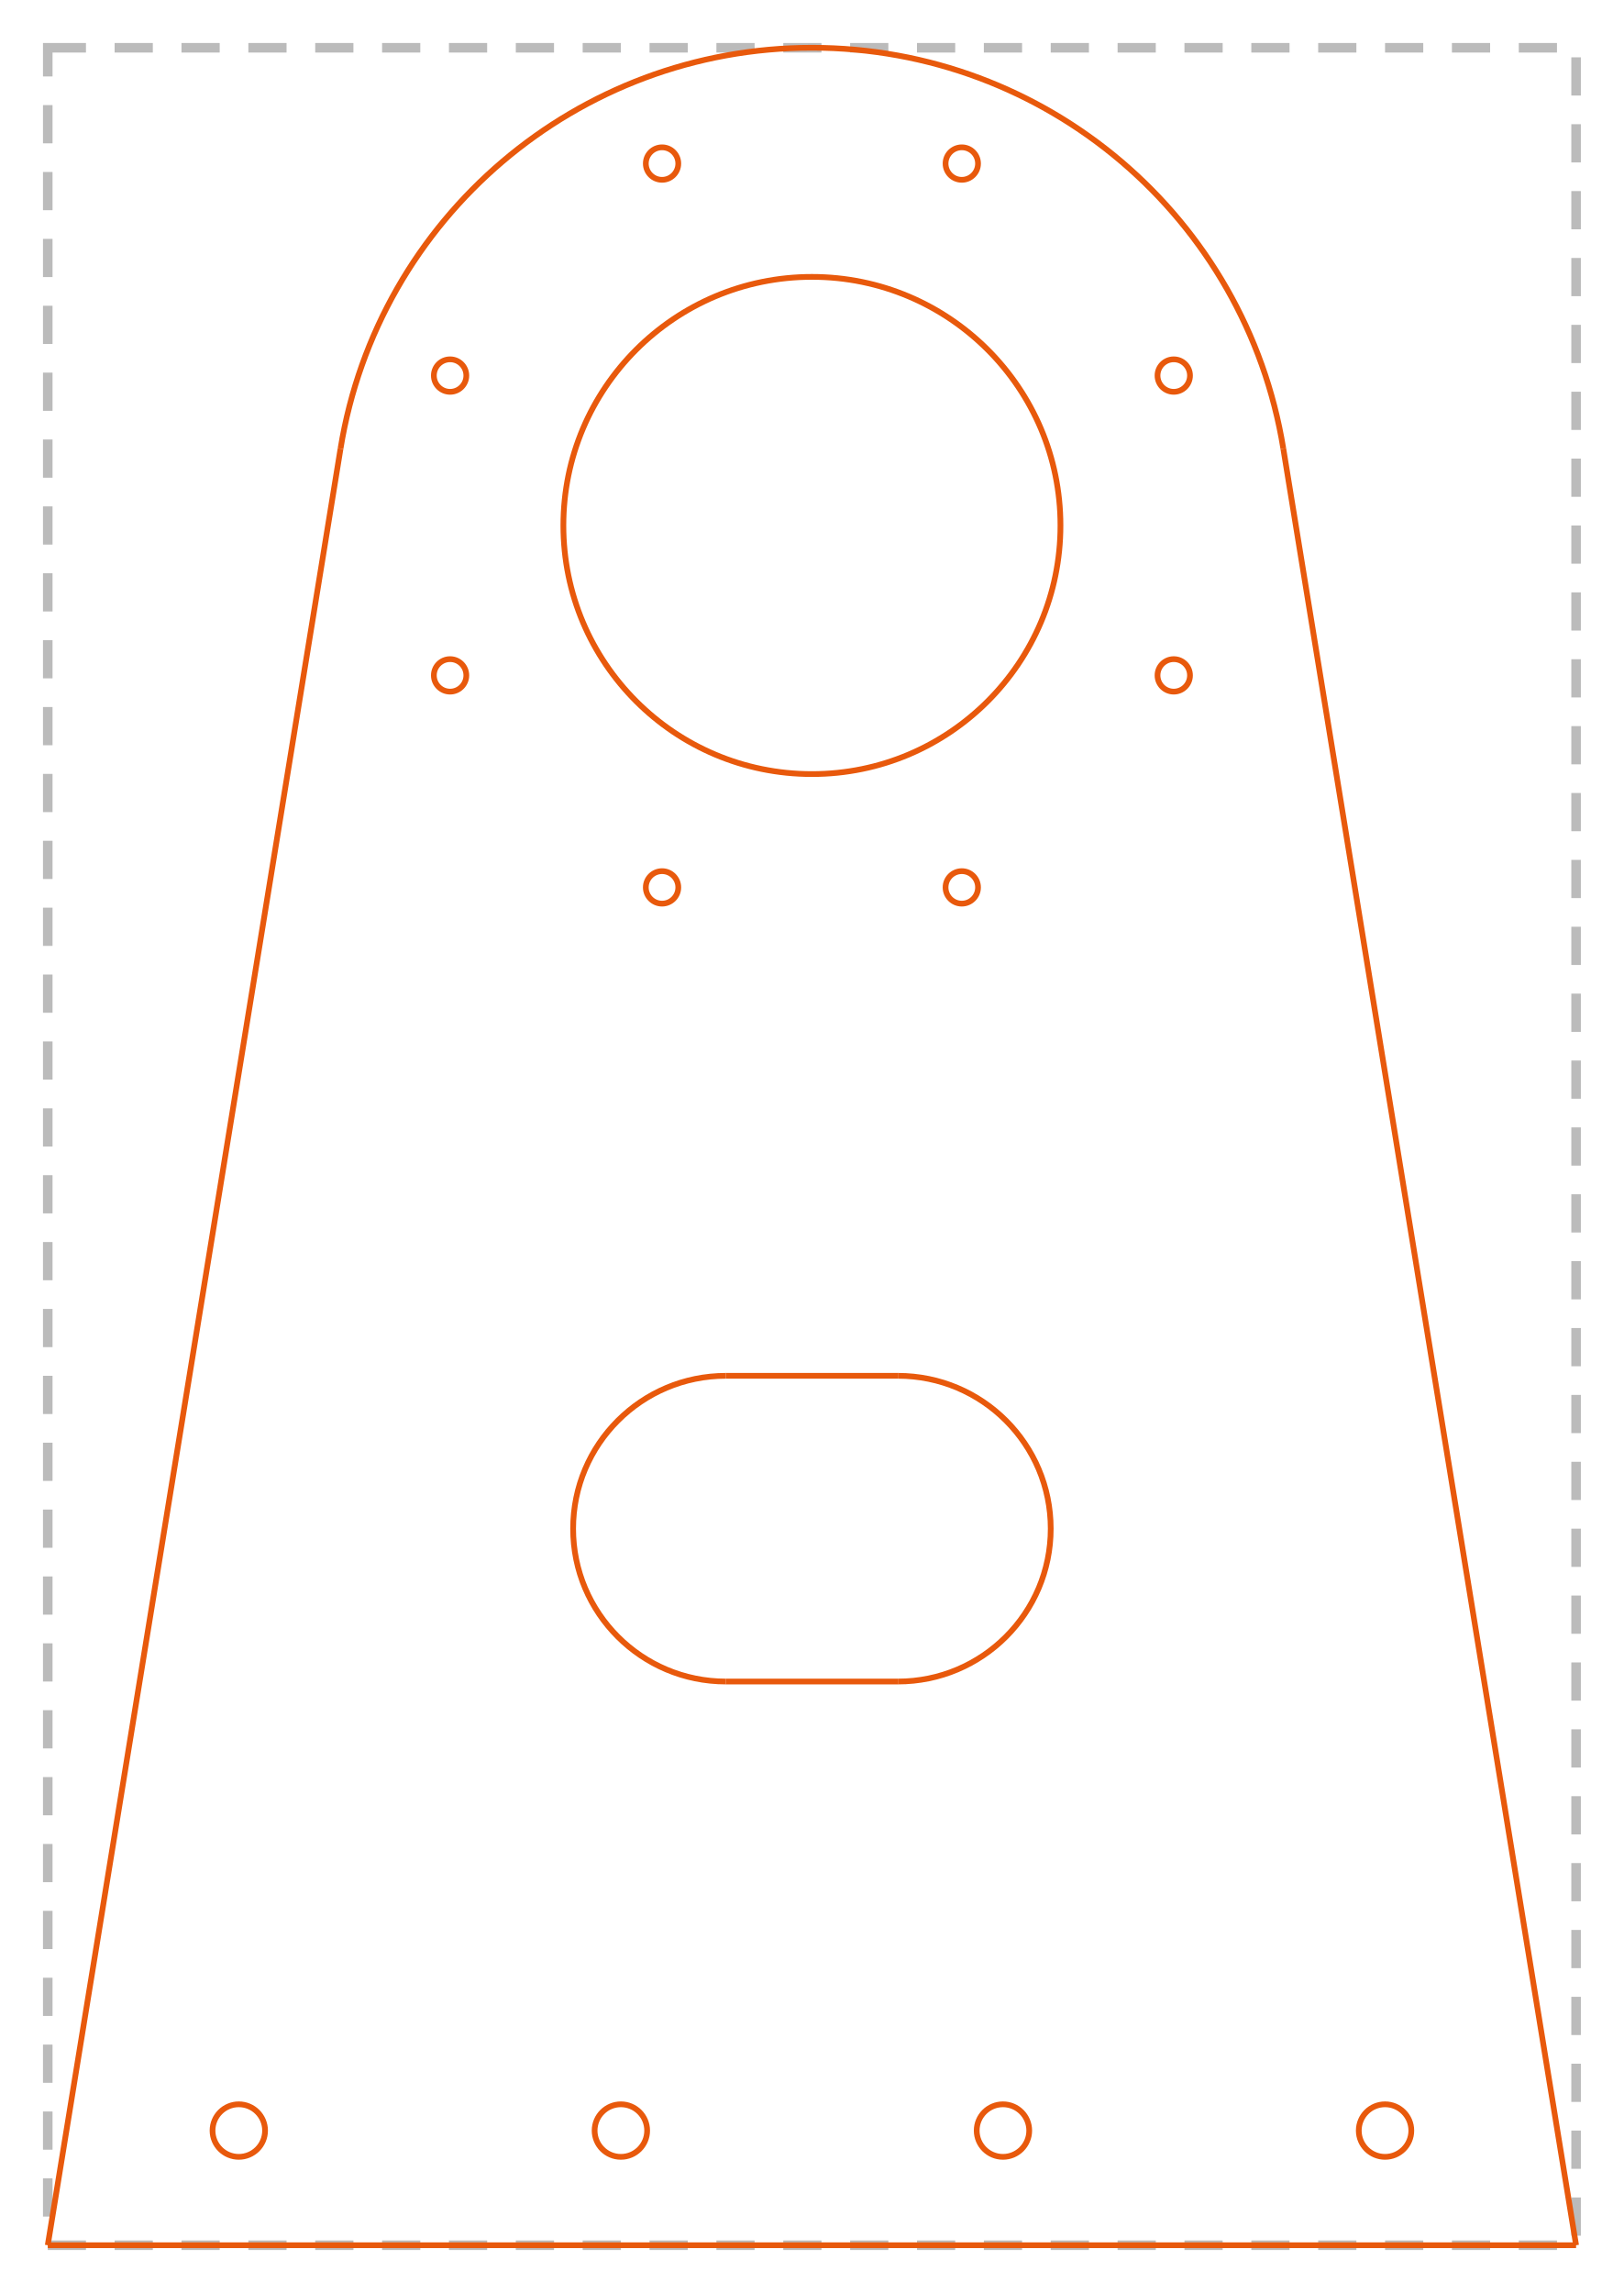
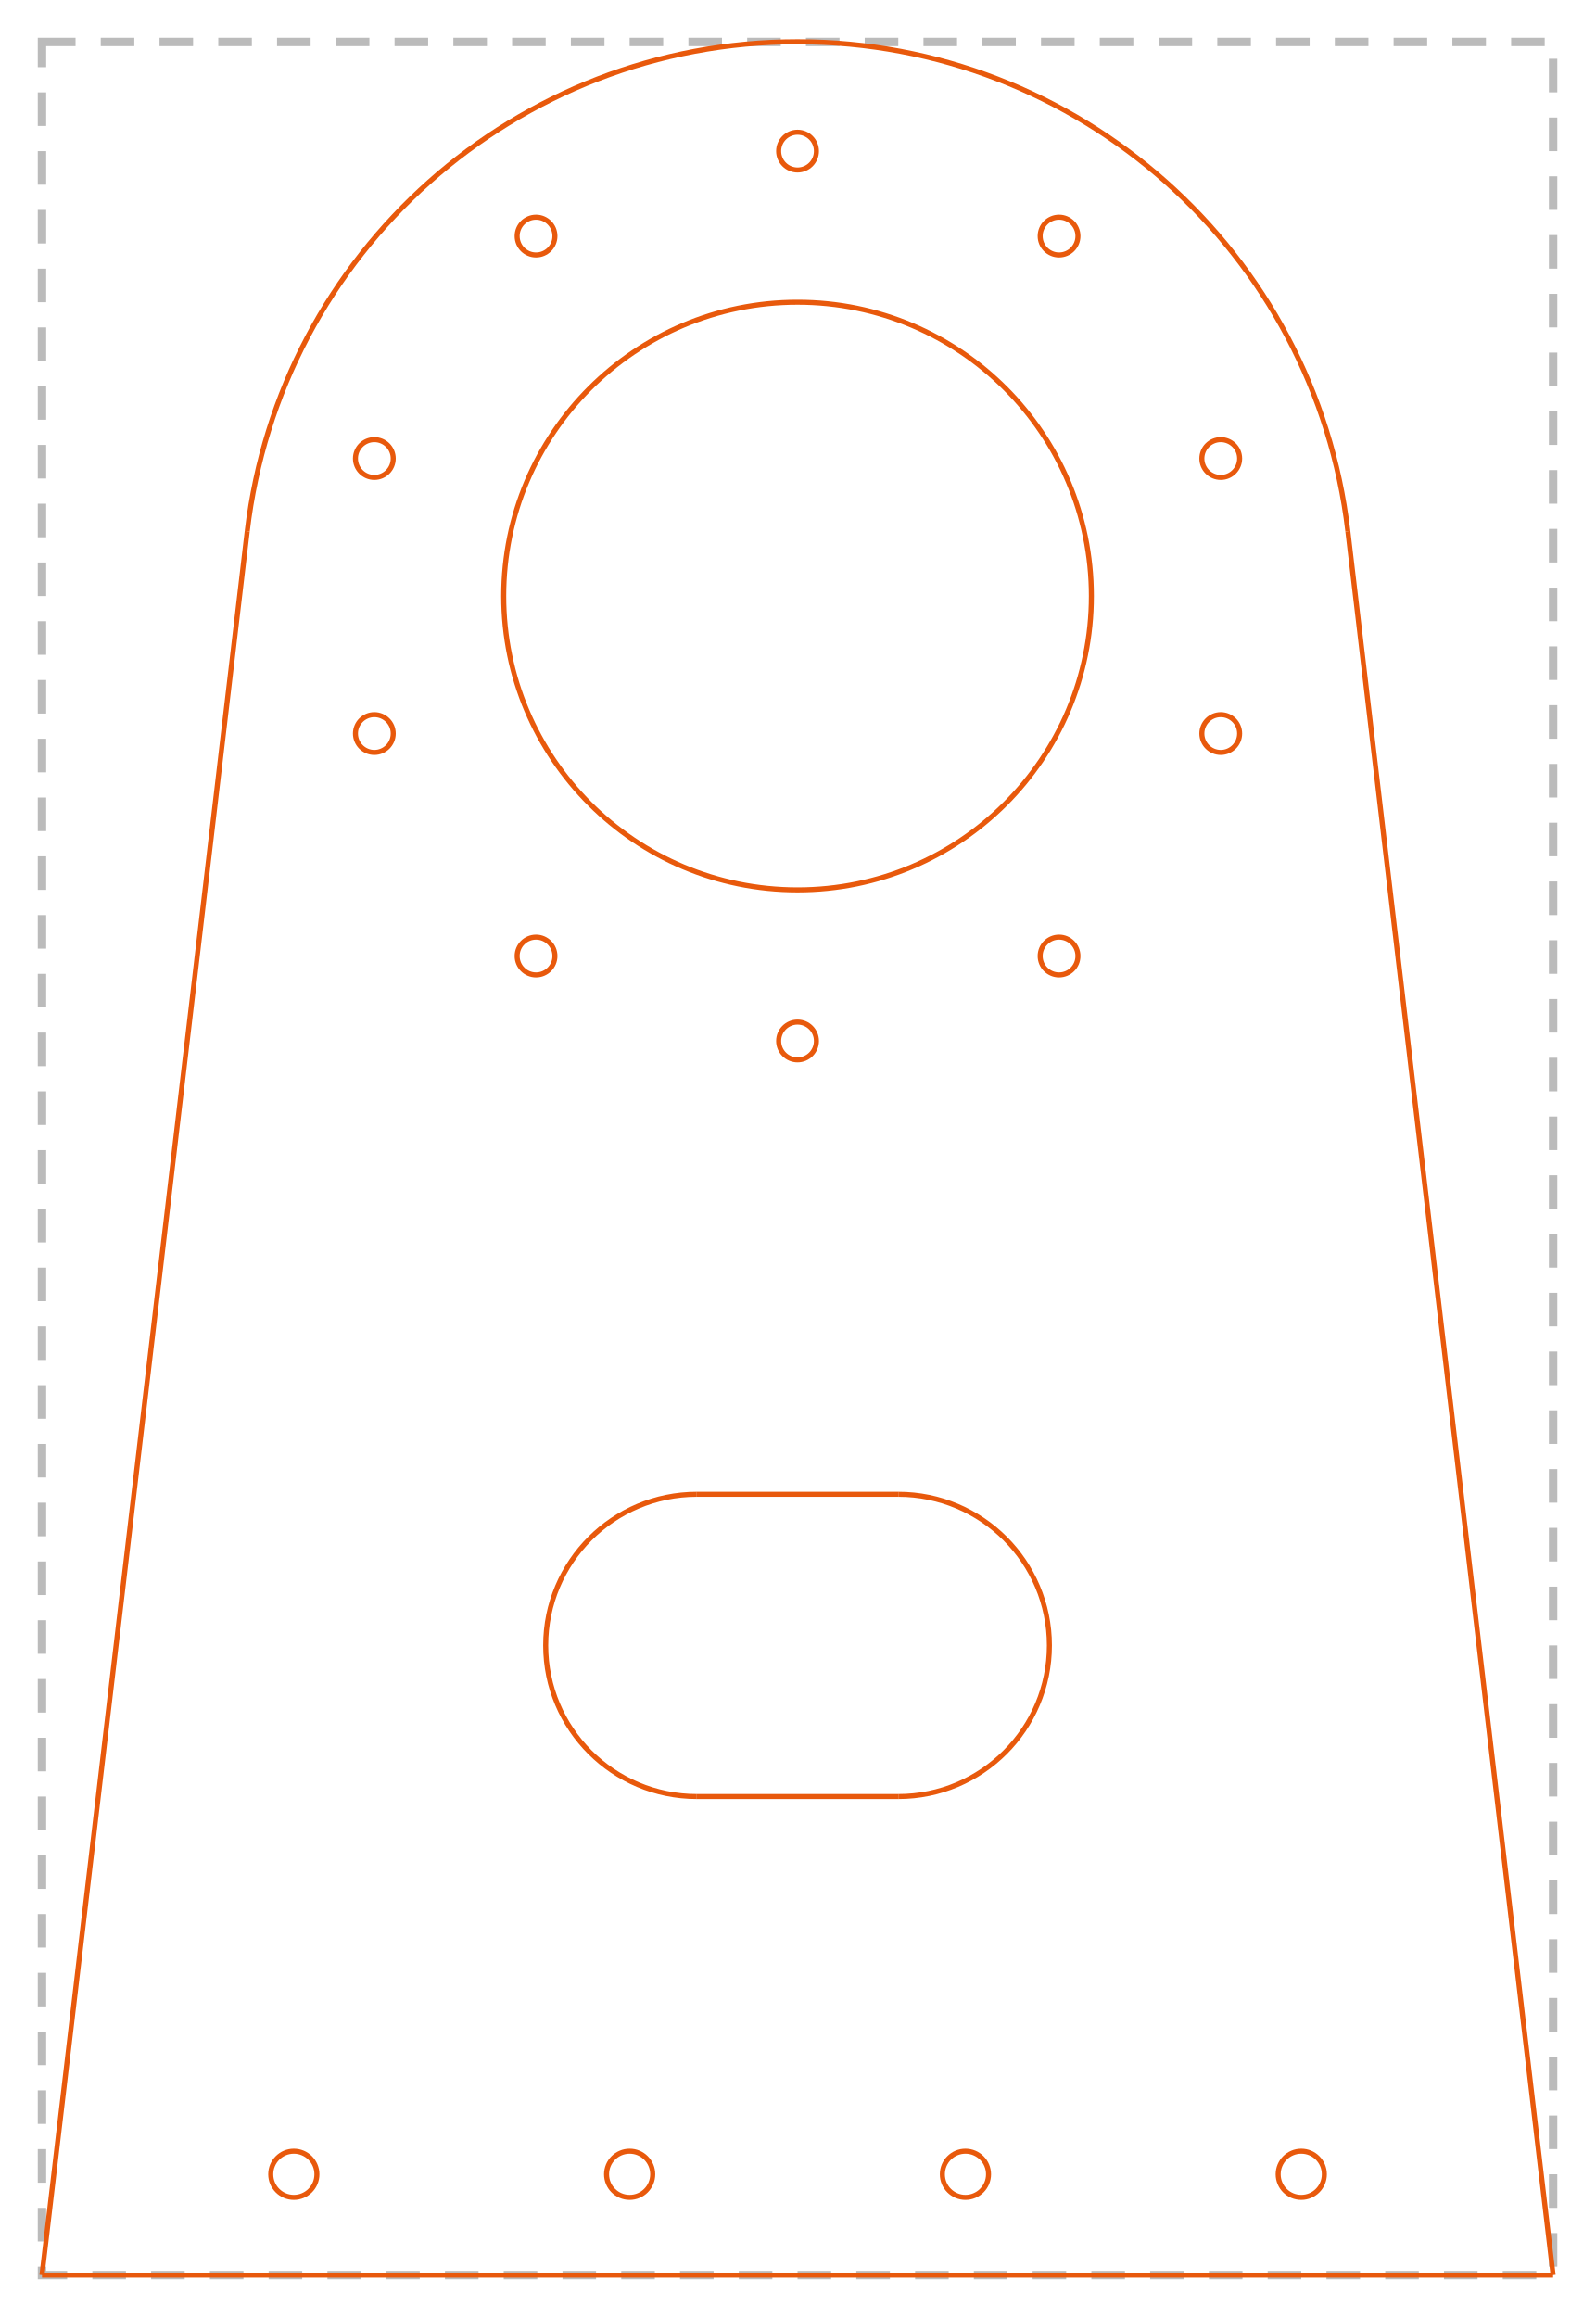
- <svg xmlns="http://www.w3.org/2000/svg" viewBox="-5 -5 170 240" width="170mm" height="240mm">
-   <rect x="0" y="0" width="160" height="230" fill="none" stroke="#bbb" stroke-dasharray="4 3" />
+ <svg xmlns="http://www.w3.org/2000/svg" viewBox="-5 -5 190 276" width="190mm" height="276mm">
+   <rect x="0" y="0" width="180" height="266" fill="none" stroke="#bbb" stroke-dasharray="4 3" />
  <g fill="none" stroke="#e8590c" stroke-width="0.6">
-     <line x1="0.00" y1="230.00" x2="160.00" y2="230.00" />
-     <line x1="160.00" y1="230.00" x2="129.35" y2="41.96" />
-     <path d="M 129.35 41.96 A 50.00 50.00 0 0 0 30.65 41.96" />
-     <line x1="30.65" y1="41.96" x2="0.00" y2="230.00" />
-     <circle cx="80.00" cy="50.00" r="26.02" />
-     <circle cx="117.88" cy="34.31" r="1.70" />
-     <circle cx="95.69" cy="12.12" r="1.70" />
-     <circle cx="64.31" cy="12.12" r="1.70" />
-     <circle cx="42.12" cy="34.31" r="1.70" />
-     <circle cx="42.12" cy="65.69" r="1.70" />
-     <circle cx="64.31" cy="87.88" r="1.70" />
-     <circle cx="95.69" cy="87.88" r="1.70" />
-     <circle cx="117.88" cy="65.69" r="1.70" />
-     <circle cx="20.00" cy="218.00" r="2.75" />
-     <circle cx="60.00" cy="218.00" r="2.75" />
-     <circle cx="100.00" cy="218.00" r="2.75" />
-     <circle cx="140.00" cy="218.00" r="2.75" />
-     <line x1="71.00" y1="139.00" x2="89.00" y2="139.00" />
-     <path d="M 89.00 139.00 A 16.00 16.00 0 0 1 89.00 171.00" />
-     <line x1="89.00" y1="171.00" x2="71.00" y2="171.00" />
-     <path d="M 71.00 171.00 A 16.00 16.00 0 0 1 71.00 139.00" />
+     <line x1="0.00" y1="266.00" x2="180.00" y2="266.00" />
+     <line x1="180.00" y1="266.00" x2="155.55" y2="58.28" />
+     <path d="M 155.55 58.28 A 66.00 66.00 0 0 0 24.45 58.28" />
+     <line x1="24.45" y1="58.28" x2="0.00" y2="266.00" />
+     <circle cx="90.00" cy="66.00" r="35.00" />
+     <circle cx="140.41" cy="49.62" r="2.25" />
+     <circle cx="121.15" cy="23.12" r="2.25" />
+     <circle cx="90.00" cy="13.00" r="2.25" />
+     <circle cx="58.85" cy="23.12" r="2.25" />
+     <circle cx="39.59" cy="49.62" r="2.25" />
+     <circle cx="39.59" cy="82.38" r="2.25" />
+     <circle cx="58.85" cy="108.88" r="2.25" />
+     <circle cx="90.00" cy="119.00" r="2.25" />
+     <circle cx="121.15" cy="108.88" r="2.25" />
+     <circle cx="140.41" cy="82.38" r="2.25" />
+     <circle cx="30.00" cy="254.00" r="2.75" />
+     <circle cx="70.00" cy="254.00" r="2.75" />
+     <circle cx="110.00" cy="254.00" r="2.75" />
+     <circle cx="150.00" cy="254.00" r="2.75" />
+     <line x1="78.00" y1="173.00" x2="102.00" y2="173.00" />
+     <path d="M 102.00 173.00 A 18.00 18.00 0 0 1 102.00 209.00" />
+     <line x1="102.00" y1="209.00" x2="78.00" y2="209.00" />
+     <path d="M 78.00 209.00 A 18.00 18.00 0 0 1 78.00 173.00" />
  </g>
</svg>
